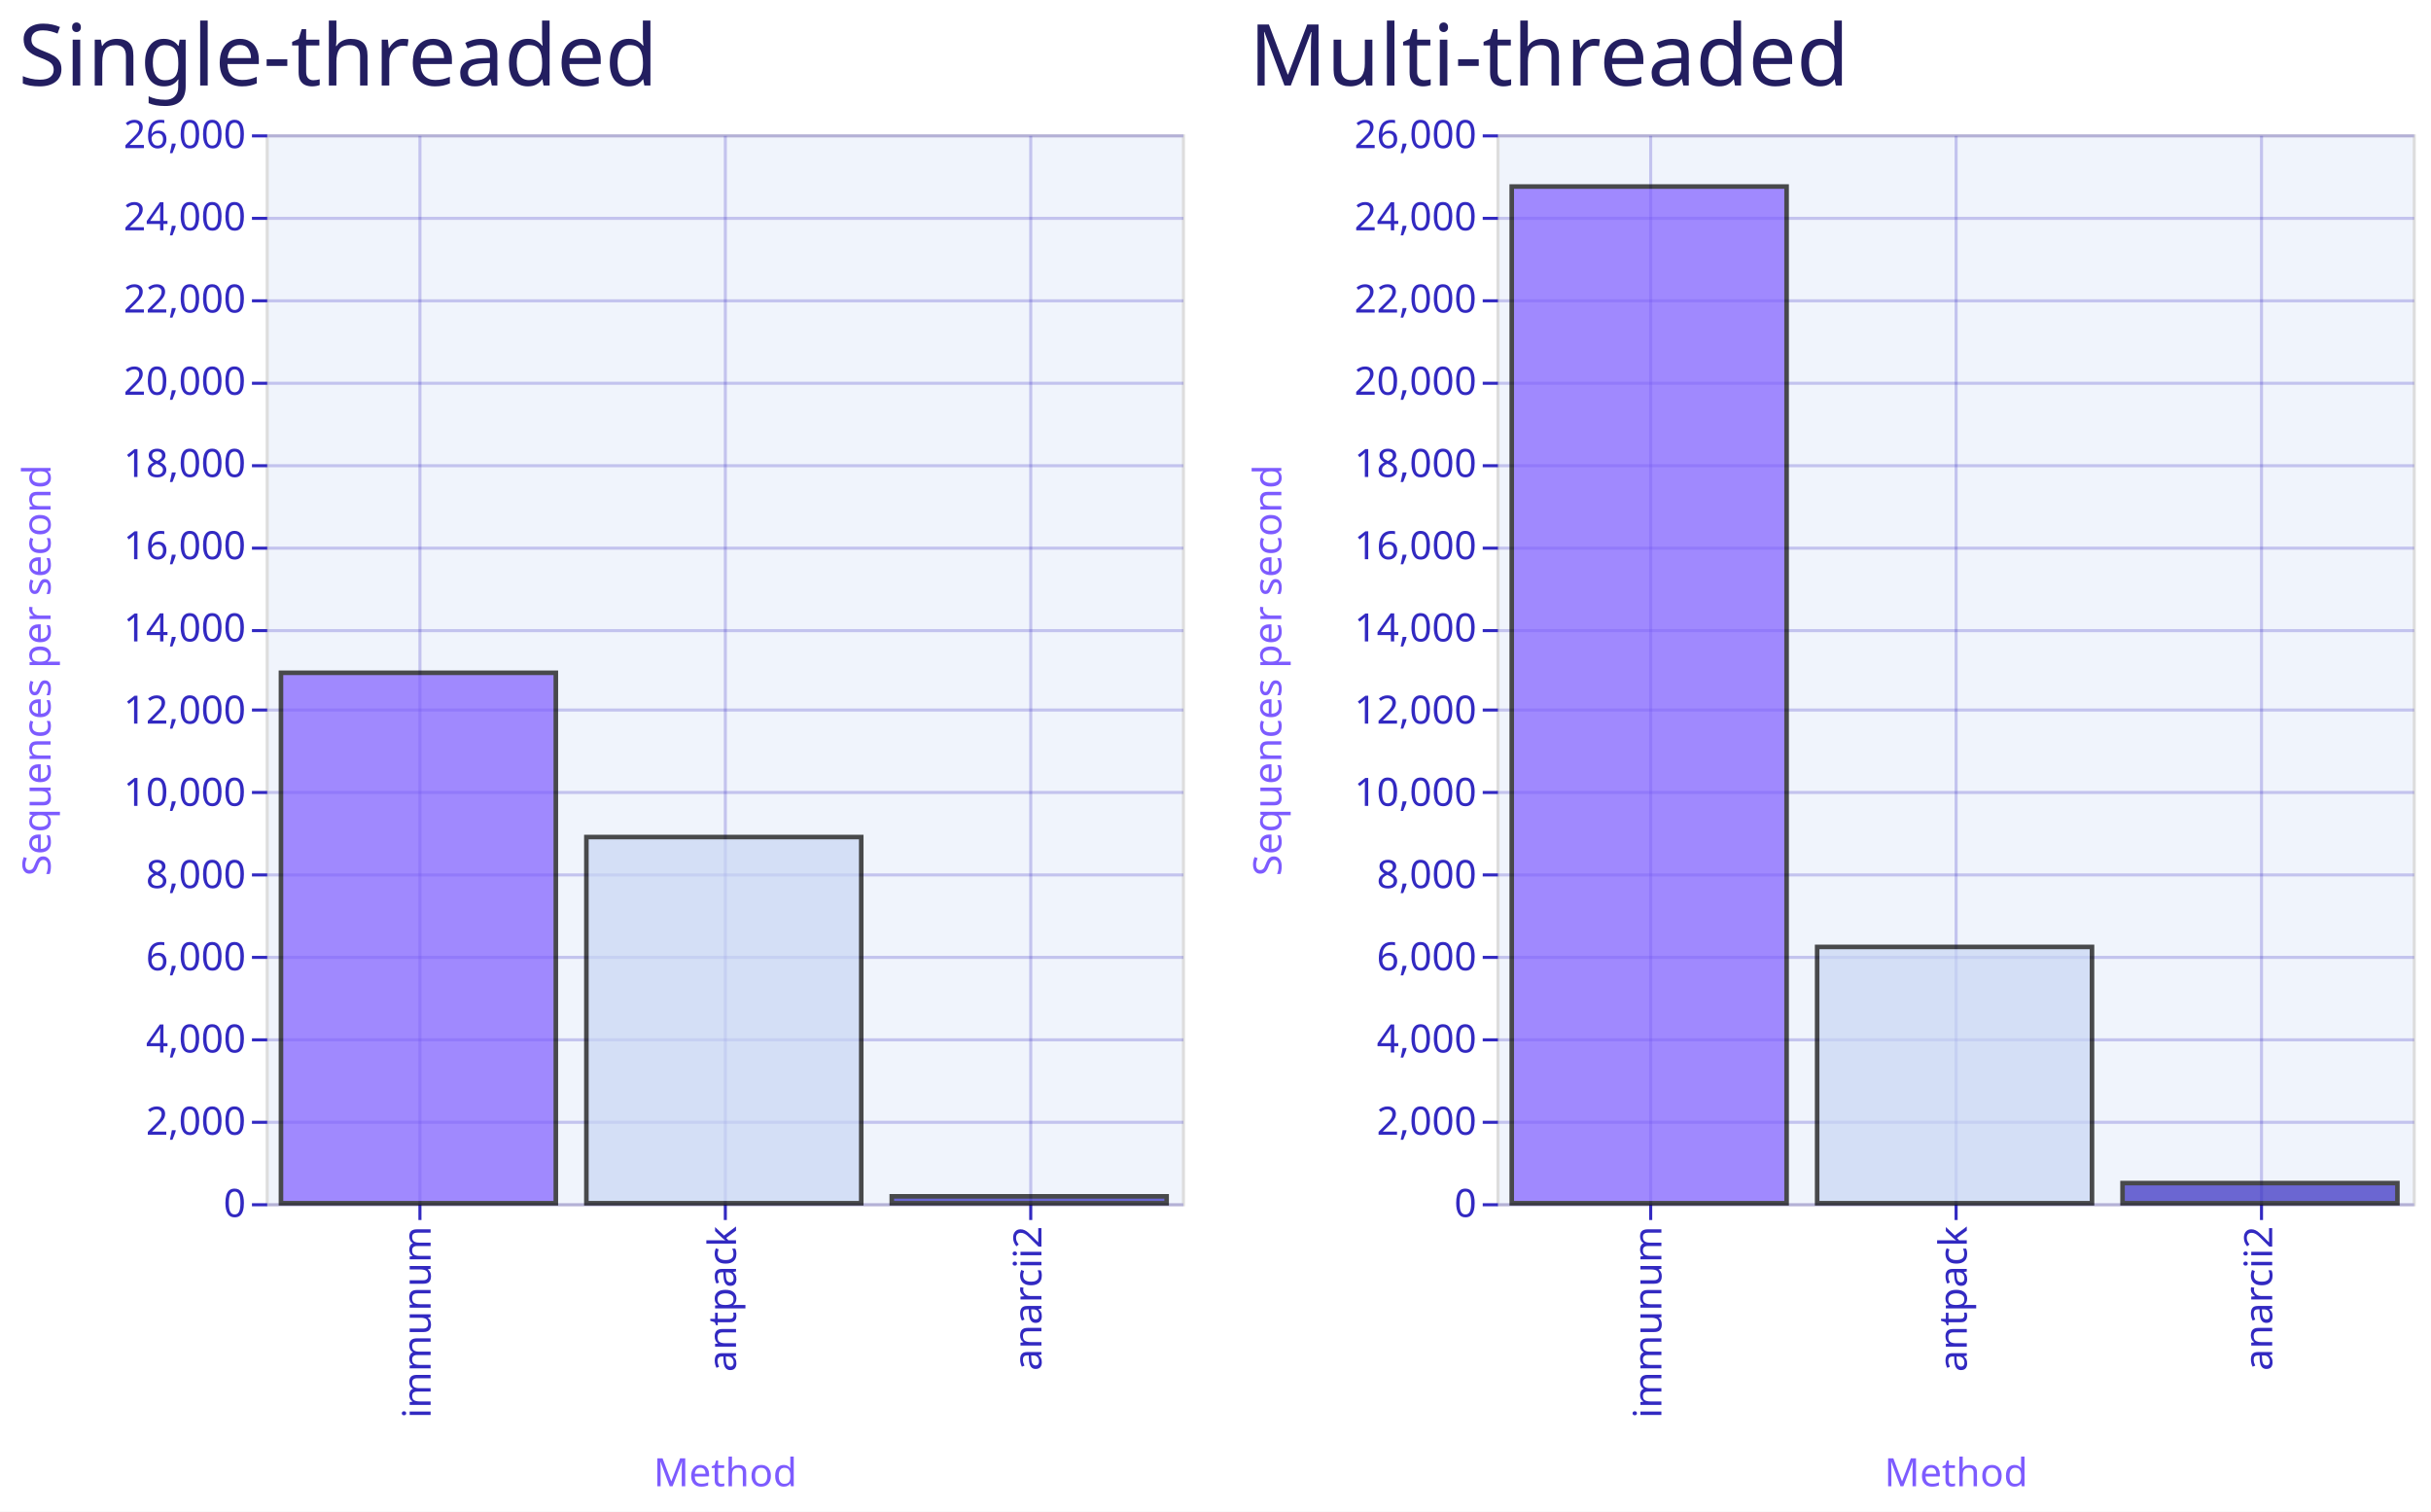
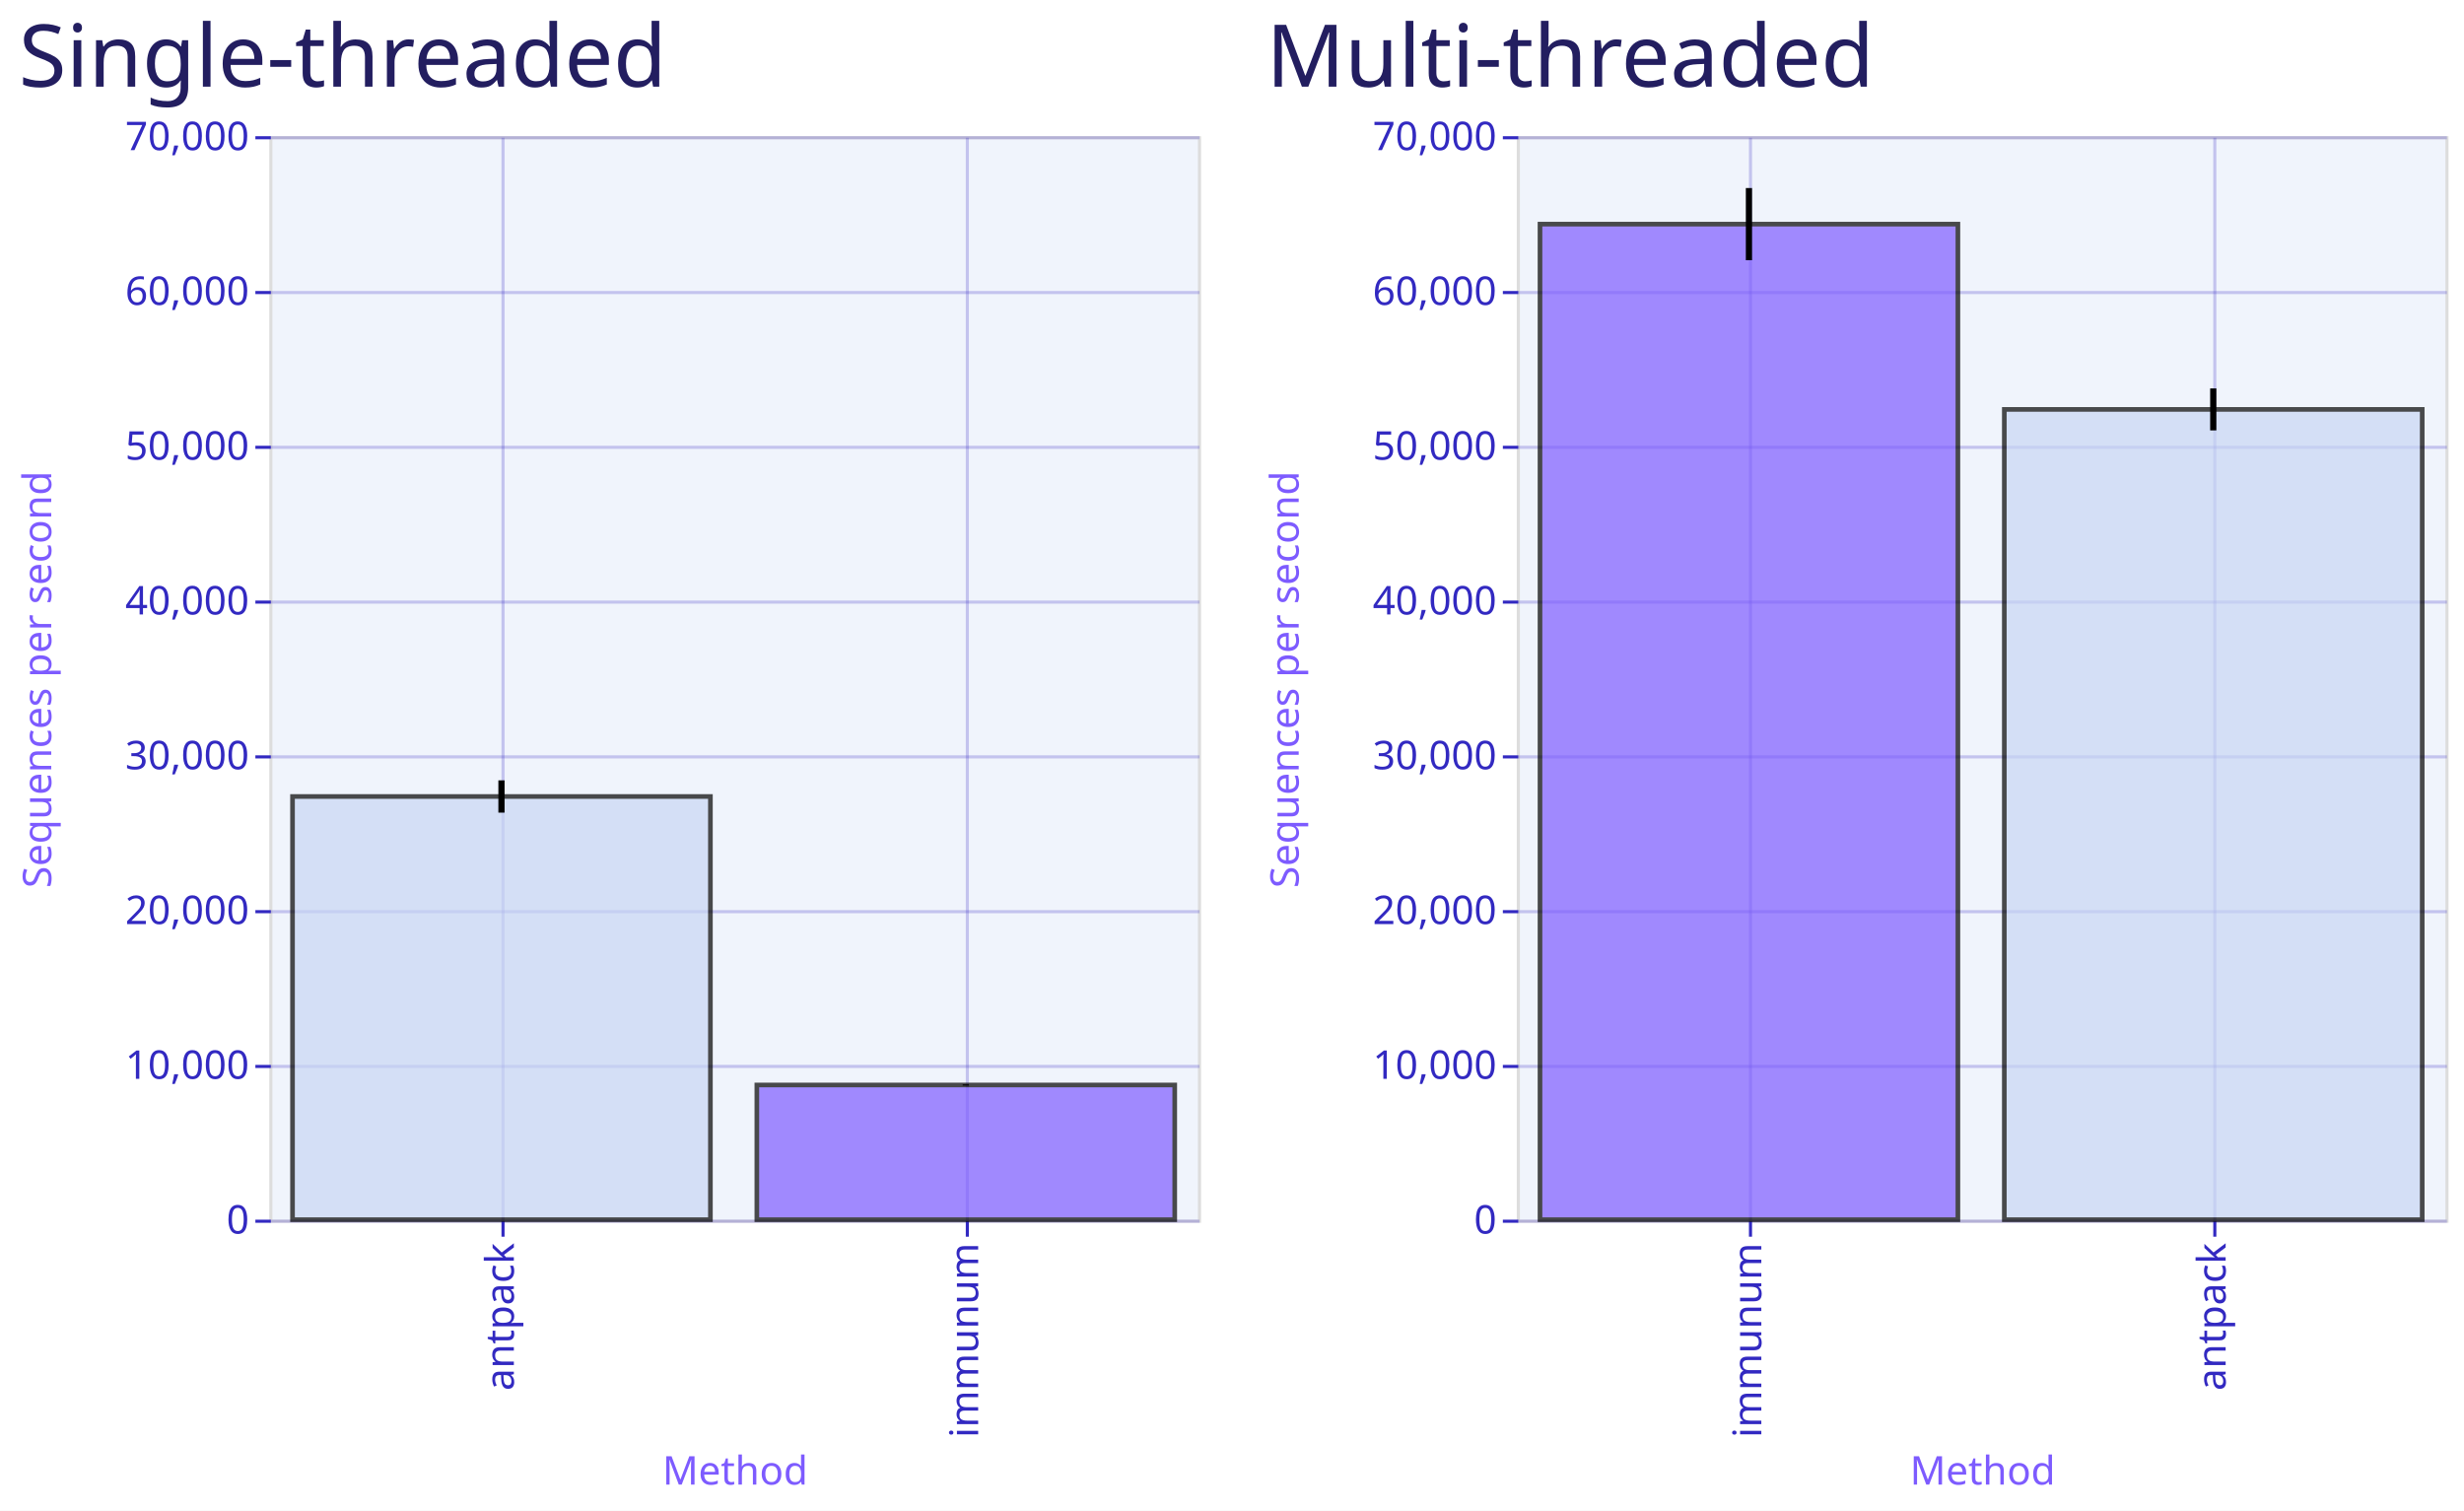
- <svg xmlns="http://www.w3.org/2000/svg" version="1.1" class="marks" width="796" height="495" viewBox="0 0 796 495">
-   <rect width="796" height="495" fill="white" />
+ <svg xmlns="http://www.w3.org/2000/svg" version="1.1" class="marks" width="796" height="488" viewBox="0 0 796 488">
+   <rect width="796" height="488" fill="white" />
  <g fill="none" stroke-miterlimit="10" transform="translate(87,44)">
    <g class="mark-group role-frame root" role="graphics-object" aria-roledescription="group mark container">
      <g transform="translate(0,0)">
        <path class="background" aria-hidden="true" d="M0,0h0v350h0Z" />
        <g>
          <g class="mark-group role-scope concat_0_group" role="graphics-object" aria-roledescription="group mark container">
            <g transform="translate(0,0)">
              <path class="background" aria-hidden="true" d="M0.5,0.5h300v350h-300Z" fill="#F0F4FC" stroke="#ddd" />
              <g>
                <g class="mark-group role-axis" aria-hidden="true">
                  <g transform="translate(0.5,350.5)">
                    <path class="background" aria-hidden="true" d="M0,0h0v0h0Z" pointer-events="none" />
                    <g>
                      <g class="mark-rule role-axis-grid" pointer-events="none">
-                         <line transform="translate(50,-350)" x2="0" y2="350" stroke="#3229C1CC" stroke-opacity="0.3" stroke-width="1" opacity="1" />
-                         <line transform="translate(150,-350)" x2="0" y2="350" stroke="#3229C1CC" stroke-opacity="0.3" stroke-width="1" opacity="1" />
-                         <line transform="translate(250,-350)" x2="0" y2="350" stroke="#3229C1CC" stroke-opacity="0.3" stroke-width="1" opacity="1" />
+                         <line transform="translate(75,-350)" x2="0" y2="350" stroke="#3229C1CC" stroke-opacity="0.3" stroke-width="1" opacity="1" />
+                         <line transform="translate(225,-350)" x2="0" y2="350" stroke="#3229C1CC" stroke-opacity="0.3" stroke-width="1" opacity="1" />
                      </g>
                    </g>
                    <path class="foreground" aria-hidden="true" d="" pointer-events="none" display="none" />
                  </g>
                </g>
                <g class="mark-group role-axis" aria-hidden="true">
                  <g transform="translate(0.5,0.5)">
                    <path class="background" aria-hidden="true" d="M0,0h0v0h0Z" pointer-events="none" />
                    <g>
                      <g class="mark-rule role-axis-grid" pointer-events="none">
                        <line transform="translate(0,350)" x2="300" y2="0" stroke="#3229C1CC" stroke-opacity="0.3" stroke-width="1" opacity="1" />
-                         <line transform="translate(0,323)" x2="300" y2="0" stroke="#3229C1CC" stroke-opacity="0.3" stroke-width="1" opacity="1" />
-                         <line transform="translate(0,296)" x2="300" y2="0" stroke="#3229C1CC" stroke-opacity="0.3" stroke-width="1" opacity="1" />
-                         <line transform="translate(0,269)" x2="300" y2="0" stroke="#3229C1CC" stroke-opacity="0.3" stroke-width="1" opacity="1" />
-                         <line transform="translate(0,242)" x2="300" y2="0" stroke="#3229C1CC" stroke-opacity="0.3" stroke-width="1" opacity="1" />
-                         <line transform="translate(0,215)" x2="300" y2="0" stroke="#3229C1CC" stroke-opacity="0.3" stroke-width="1" opacity="1" />
-                         <line transform="translate(0,188)" x2="300" y2="0" stroke="#3229C1CC" stroke-opacity="0.3" stroke-width="1" opacity="1" />
-                         <line transform="translate(0,162)" x2="300" y2="0" stroke="#3229C1CC" stroke-opacity="0.3" stroke-width="1" opacity="1" />
-                         <line transform="translate(0,135)" x2="300" y2="0" stroke="#3229C1CC" stroke-opacity="0.3" stroke-width="1" opacity="1" />
-                         <line transform="translate(0,108)" x2="300" y2="0" stroke="#3229C1CC" stroke-opacity="0.3" stroke-width="1" opacity="1" />
-                         <line transform="translate(0,81)" x2="300" y2="0" stroke="#3229C1CC" stroke-opacity="0.3" stroke-width="1" opacity="1" />
-                         <line transform="translate(0,54)" x2="300" y2="0" stroke="#3229C1CC" stroke-opacity="0.3" stroke-width="1" opacity="1" />
-                         <line transform="translate(0,27)" x2="300" y2="0" stroke="#3229C1CC" stroke-opacity="0.3" stroke-width="1" opacity="1" />
+                         <line transform="translate(0,300)" x2="300" y2="0" stroke="#3229C1CC" stroke-opacity="0.3" stroke-width="1" opacity="1" />
+                         <line transform="translate(0,250)" x2="300" y2="0" stroke="#3229C1CC" stroke-opacity="0.3" stroke-width="1" opacity="1" />
+                         <line transform="translate(0,200)" x2="300" y2="0" stroke="#3229C1CC" stroke-opacity="0.3" stroke-width="1" opacity="1" />
+                         <line transform="translate(0,150)" x2="300" y2="0" stroke="#3229C1CC" stroke-opacity="0.3" stroke-width="1" opacity="1" />
+                         <line transform="translate(0,100)" x2="300" y2="0" stroke="#3229C1CC" stroke-opacity="0.3" stroke-width="1" opacity="1" />
+                         <line transform="translate(0,50)" x2="300" y2="0" stroke="#3229C1CC" stroke-opacity="0.3" stroke-width="1" opacity="1" />
                        <line transform="translate(0,0)" x2="300" y2="0" stroke="#3229C1CC" stroke-opacity="0.3" stroke-width="1" opacity="1" />
                      </g>
                    </g>
                    <path class="foreground" aria-hidden="true" d="" pointer-events="none" display="none" />
                  </g>
                </g>
-                 <g class="mark-group role-axis" role="graphics-symbol" aria-roledescription="axis" aria-label="X-axis titled 'Method' for a discrete scale with 3 values: immunum, antpack, anarcii2">
-                   <g transform="translate(0.5,350.5)">
-                     <path class="background" aria-hidden="true" d="M0,0h0v0h0Z" pointer-events="none" />
-                     <g>
-                       <g class="mark-rule role-axis-tick" pointer-events="none">
-                         <line transform="translate(50,0)" x2="0" y2="5" stroke="#3229C1" stroke-width="1" opacity="1" />
-                         <line transform="translate(150,0)" x2="0" y2="5" stroke="#3229C1" stroke-width="1" opacity="1" />
-                         <line transform="translate(250,0)" x2="0" y2="5" stroke="#3229C1" stroke-width="1" opacity="1" />
-                       </g>
-                       <g class="mark-text role-axis-label" pointer-events="none">
-                         <text text-anchor="end" transform="translate(49.5,7) rotate(270) translate(0,4)" font-family="Albert Sans" font-size="12.8px" font-weight="Light" fill="#3229C1" opacity="1">immunum</text>
-                         <text text-anchor="end" transform="translate(149.5,7) rotate(270) translate(0,4)" font-family="Albert Sans" font-size="12.8px" font-weight="Light" fill="#3229C1" opacity="1">antpack</text>
-                         <text text-anchor="end" transform="translate(249.5,7) rotate(270) translate(0,4)" font-family="Albert Sans" font-size="12.8px" font-weight="Light" fill="#3229C1" opacity="1">anarcii2</text>
-                       </g>
-                       <g class="mark-text role-axis-title" pointer-events="none">
-                         <text text-anchor="middle" transform="translate(150,92.18751)" font-family="Albert Sans" font-size="12.8px" font-weight="SemiBold" fill="#7D5BFF" opacity="1">Method</text>
-                       </g>
-                     </g>
-                     <path class="foreground" aria-hidden="true" d="" pointer-events="none" display="none" />
-                   </g>
-                 </g>
-                 <g class="mark-group role-axis" role="graphics-symbol" aria-roledescription="axis" aria-label="Y-axis titled 'Sequences per second' for a linear scale with values from 0 to 26,000">
+                 <g class="mark-group role-axis" role="graphics-symbol" aria-roledescription="axis" aria-label="X-axis titled 'Method' for a discrete scale with 2 values: antpack, immunum">
+                   <g transform="translate(0.5,350.5)">
+                     <path class="background" aria-hidden="true" d="M0,0h0v0h0Z" pointer-events="none" />
+                     <g>
+                       <g class="mark-rule role-axis-tick" pointer-events="none">
+                         <line transform="translate(75,0)" x2="0" y2="5" stroke="#3229C1" stroke-width="1" opacity="1" />
+                         <line transform="translate(225,0)" x2="0" y2="5" stroke="#3229C1" stroke-width="1" opacity="1" />
+                       </g>
+                       <g class="mark-text role-axis-label" pointer-events="none">
+                         <text text-anchor="end" transform="translate(74.5,7) rotate(270) translate(0,4)" font-family="Albert Sans" font-size="12.8px" font-weight="Light" fill="#3229C1" opacity="1">antpack</text>
+                         <text text-anchor="end" transform="translate(224.5,7) rotate(270) translate(0,4)" font-family="Albert Sans" font-size="12.8px" font-weight="Light" fill="#3229C1" opacity="1">immunum</text>
+                       </g>
+                       <g class="mark-text role-axis-title" pointer-events="none">
+                         <text text-anchor="middle" transform="translate(150,85.06876)" font-family="Albert Sans" font-size="12.8px" font-weight="SemiBold" fill="#7D5BFF" opacity="1">Method</text>
+                       </g>
+                     </g>
+                     <path class="foreground" aria-hidden="true" d="" pointer-events="none" display="none" />
+                   </g>
+                 </g>
+                 <g class="mark-group role-axis" role="graphics-symbol" aria-roledescription="axis" aria-label="Y-axis titled 'Sequences per second' for a linear scale with values from 0 to 70,000">
                  <g transform="translate(0.5,0.5)">
                    <path class="background" aria-hidden="true" d="M0,0h0v0h0Z" pointer-events="none" />
                    <g>
                      <g class="mark-rule role-axis-tick" pointer-events="none">
                        <line transform="translate(0,350)" x2="-5" y2="0" stroke="#3229C1" stroke-width="1" opacity="1" />
-                         <line transform="translate(0,323)" x2="-5" y2="0" stroke="#3229C1" stroke-width="1" opacity="1" />
-                         <line transform="translate(0,296)" x2="-5" y2="0" stroke="#3229C1" stroke-width="1" opacity="1" />
-                         <line transform="translate(0,269)" x2="-5" y2="0" stroke="#3229C1" stroke-width="1" opacity="1" />
-                         <line transform="translate(0,242)" x2="-5" y2="0" stroke="#3229C1" stroke-width="1" opacity="1" />
-                         <line transform="translate(0,215)" x2="-5" y2="0" stroke="#3229C1" stroke-width="1" opacity="1" />
-                         <line transform="translate(0,188)" x2="-5" y2="0" stroke="#3229C1" stroke-width="1" opacity="1" />
-                         <line transform="translate(0,162)" x2="-5" y2="0" stroke="#3229C1" stroke-width="1" opacity="1" />
-                         <line transform="translate(0,135)" x2="-5" y2="0" stroke="#3229C1" stroke-width="1" opacity="1" />
-                         <line transform="translate(0,108)" x2="-5" y2="0" stroke="#3229C1" stroke-width="1" opacity="1" />
-                         <line transform="translate(0,81)" x2="-5" y2="0" stroke="#3229C1" stroke-width="1" opacity="1" />
-                         <line transform="translate(0,54)" x2="-5" y2="0" stroke="#3229C1" stroke-width="1" opacity="1" />
-                         <line transform="translate(0,27)" x2="-5" y2="0" stroke="#3229C1" stroke-width="1" opacity="1" />
+                         <line transform="translate(0,300)" x2="-5" y2="0" stroke="#3229C1" stroke-width="1" opacity="1" />
+                         <line transform="translate(0,250)" x2="-5" y2="0" stroke="#3229C1" stroke-width="1" opacity="1" />
+                         <line transform="translate(0,200)" x2="-5" y2="0" stroke="#3229C1" stroke-width="1" opacity="1" />
+                         <line transform="translate(0,150)" x2="-5" y2="0" stroke="#3229C1" stroke-width="1" opacity="1" />
+                         <line transform="translate(0,100)" x2="-5" y2="0" stroke="#3229C1" stroke-width="1" opacity="1" />
+                         <line transform="translate(0,50)" x2="-5" y2="0" stroke="#3229C1" stroke-width="1" opacity="1" />
                        <line transform="translate(0,0)" x2="-5" y2="0" stroke="#3229C1" stroke-width="1" opacity="1" />
                      </g>
                      <g class="mark-text role-axis-label" pointer-events="none">
                        <text text-anchor="end" transform="translate(-7,354)" font-family="Albert Sans" font-size="12.8px" font-weight="Light" fill="#3229C1" opacity="1">0</text>
-                         <text text-anchor="end" transform="translate(-7,327.0769)" font-family="Albert Sans" font-size="12.8px" font-weight="Light" fill="#3229C1" opacity="1">2,000</text>
-                         <text text-anchor="end" transform="translate(-7,300.1538)" font-family="Albert Sans" font-size="12.8px" font-weight="Light" fill="#3229C1" opacity="1">4,000</text>
-                         <text text-anchor="end" transform="translate(-7,273.2308)" font-family="Albert Sans" font-size="12.8px" font-weight="Light" fill="#3229C1" opacity="1">6,000</text>
-                         <text text-anchor="end" transform="translate(-7,246.3077)" font-family="Albert Sans" font-size="12.8px" font-weight="Light" fill="#3229C1" opacity="1">8,000</text>
-                         <text text-anchor="end" transform="translate(-7,219.3846)" font-family="Albert Sans" font-size="12.8px" font-weight="Light" fill="#3229C1" opacity="1">10,000</text>
-                         <text text-anchor="end" transform="translate(-7,192.4615)" font-family="Albert Sans" font-size="12.8px" font-weight="Light" fill="#3229C1" opacity="1">12,000</text>
-                         <text text-anchor="end" transform="translate(-7,165.5385)" font-family="Albert Sans" font-size="12.8px" font-weight="Light" fill="#3229C1" opacity="1">14,000</text>
-                         <text text-anchor="end" transform="translate(-7,138.6154)" font-family="Albert Sans" font-size="12.8px" font-weight="Light" fill="#3229C1" opacity="1">16,000</text>
-                         <text text-anchor="end" transform="translate(-7,111.6923)" font-family="Albert Sans" font-size="12.8px" font-weight="Light" fill="#3229C1" opacity="1">18,000</text>
-                         <text text-anchor="end" transform="translate(-7,84.76923)" font-family="Albert Sans" font-size="12.8px" font-weight="Light" fill="#3229C1" opacity="1">20,000</text>
-                         <text text-anchor="end" transform="translate(-7,57.84615)" font-family="Albert Sans" font-size="12.8px" font-weight="Light" fill="#3229C1" opacity="1">22,000</text>
-                         <text text-anchor="end" transform="translate(-7,30.92308)" font-family="Albert Sans" font-size="12.8px" font-weight="Light" fill="#3229C1" opacity="1">24,000</text>
-                         <text text-anchor="end" transform="translate(-7,4)" font-family="Albert Sans" font-size="12.8px" font-weight="Light" fill="#3229C1" opacity="1">26,000</text>
+                         <text text-anchor="end" transform="translate(-7,304)" font-family="Albert Sans" font-size="12.8px" font-weight="Light" fill="#3229C1" opacity="1">10,000</text>
+                         <text text-anchor="end" transform="translate(-7,254)" font-family="Albert Sans" font-size="12.8px" font-weight="Light" fill="#3229C1" opacity="1">20,000</text>
+                         <text text-anchor="end" transform="translate(-7,204)" font-family="Albert Sans" font-size="12.8px" font-weight="Light" fill="#3229C1" opacity="1">30,000</text>
+                         <text text-anchor="end" transform="translate(-7,154)" font-family="Albert Sans" font-size="12.8px" font-weight="Light" fill="#3229C1" opacity="1">40,000</text>
+                         <text text-anchor="end" transform="translate(-7,104)" font-family="Albert Sans" font-size="12.8px" font-weight="Light" fill="#3229C1" opacity="1">50,000</text>
+                         <text text-anchor="end" transform="translate(-7,54)" font-family="Albert Sans" font-size="12.8px" font-weight="Light" fill="#3229C1" opacity="1">60,000</text>
+                         <text text-anchor="end" transform="translate(-7,4)" font-family="Albert Sans" font-size="12.8px" font-weight="Light" fill="#3229C1" opacity="1">70,000</text>
                      </g>
                      <g class="mark-text role-axis-title" pointer-events="none">
                        <text text-anchor="middle" transform="translate(-67.95,175) rotate(-90) translate(0,-3)" font-family="Albert Sans" font-size="12.8px" font-weight="SemiBold" fill="#7D5BFF" opacity="1">Sequences per second</text>
                      </g>
                    </g>
                    <path class="foreground" aria-hidden="true" d="" pointer-events="none" display="none" />
                  </g>
                </g>
-                 <g class="mark-rect role-mark concat_0_marks" role="graphics-object" aria-roledescription="rect mark container">
-                   <path aria-label="Method: immunum; Sequences per second: 12902.6460105; method: immunum; throughput: 12,903" role="graphics-symbol" aria-roledescription="bar" d="M5,176.311h90v173.689h-90Z" fill="#7D5BFF" stroke="black" stroke-width="1.5" opacity="0.7" />
-                   <path aria-label="Method: antpack; Sequences per second: 8907.22762019; method: antpack; throughput: 8,907" role="graphics-symbol" aria-roledescription="bar" d="M105,230.095h90v119.905h-90Z" fill="#C7D6F4" stroke="black" stroke-width="1.5" opacity="0.7" />
-                   <path aria-label="Method: anarcii2; Sequences per second: 167.516235032; method: anarcii2; throughput: 168" role="graphics-symbol" aria-roledescription="bar" d="M205,347.745h90v2.255h-90Z" fill="#3229C1" stroke="black" stroke-width="1.5" opacity="0.7" />
+                 <g class="mark-rect role-mark concat_0_layer_0_marks" role="graphics-object" aria-roledescription="rect mark container">
+                   <path aria-label="Method: antpack; Sequences per second: 27340.9164927; method: antpack; Mean seq/s: 27,341; Std seq/s: 2,085" role="graphics-symbol" aria-roledescription="bar" d="M7.5,213.295h135v136.705h-135Z" fill="#C7D6F4" stroke="black" stroke-width="1.5" opacity="0.7" />
+                   <path aria-label="Method: immunum; Sequences per second: 8701.99990136; method: immunum; Mean seq/s: 8,702; Std seq/s: 73" role="graphics-symbol" aria-roledescription="bar" d="M157.5,306.49h135v43.51h-135Z" fill="#7D5BFF" stroke="black" stroke-width="1.5" opacity="0.7" />
+                 </g>
+                 <g class="mark-rule role-mark concat_0_layer_1_marks" role="graphics-object" aria-roledescription="rule mark container">
+                   <line aria-label="method: antpack; errbar_min: 26298.3904576; errbar_max: 28383.4425278" role="graphics-symbol" aria-roledescription="rule mark" transform="translate(75,218.508)" x2="0" y2="-10.425" stroke="black" stroke-width="2" />
+                   <line aria-label="method: immunum; errbar_min: 8665.59397126; errbar_max: 8738.40583145" role="graphics-symbol" aria-roledescription="rule mark" transform="translate(225,306.672)" x2="0" y2="-0.364" stroke="black" stroke-width="2" />
                </g>
                <g class="mark-group role-title">
                  <g transform="translate(-80.95,-38)">
                    <path class="background" aria-hidden="true" d="M0,0h0v0h0Z" pointer-events="none" />
                    <g>
                      <g class="mark-text role-title-text" role="graphics-symbol" aria-roledescription="title" aria-label="Title text 'Single-threaded'" pointer-events="none">
                        <text text-anchor="start" transform="translate(0,22)" font-family="Albert Sans" font-size="28px" font-weight="SemiBold" fill="#231E60" opacity="1">Single-threaded</text>
                      </g>
                    </g>
                    <path class="foreground" aria-hidden="true" d="" pointer-events="none" display="none" />
                  </g>
                </g>
              </g>
              <path class="foreground" aria-hidden="true" d="" display="none" />
            </g>
          </g>
          <g class="mark-group role-scope concat_1_group" role="graphics-object" aria-roledescription="group mark container">
            <g transform="translate(403,0)">
              <path class="background" aria-hidden="true" d="M0.5,0.5h300v350h-300Z" fill="#F0F4FC" stroke="#ddd" />
              <g>
                <g class="mark-group role-axis" aria-hidden="true">
                  <g transform="translate(0.5,350.5)">
                    <path class="background" aria-hidden="true" d="M0,0h0v0h0Z" pointer-events="none" />
                    <g>
                      <g class="mark-rule role-axis-grid" pointer-events="none">
-                         <line transform="translate(50,-350)" x2="0" y2="350" stroke="#3229C1CC" stroke-opacity="0.3" stroke-width="1" opacity="1" />
-                         <line transform="translate(150,-350)" x2="0" y2="350" stroke="#3229C1CC" stroke-opacity="0.3" stroke-width="1" opacity="1" />
-                         <line transform="translate(250,-350)" x2="0" y2="350" stroke="#3229C1CC" stroke-opacity="0.3" stroke-width="1" opacity="1" />
+                         <line transform="translate(75,-350)" x2="0" y2="350" stroke="#3229C1CC" stroke-opacity="0.3" stroke-width="1" opacity="1" />
+                         <line transform="translate(225,-350)" x2="0" y2="350" stroke="#3229C1CC" stroke-opacity="0.3" stroke-width="1" opacity="1" />
                      </g>
                    </g>
                    <path class="foreground" aria-hidden="true" d="" pointer-events="none" display="none" />
                  </g>
                </g>
                <g class="mark-group role-axis" aria-hidden="true">
                  <g transform="translate(0.5,0.5)">
                    <path class="background" aria-hidden="true" d="M0,0h0v0h0Z" pointer-events="none" />
                    <g>
                      <g class="mark-rule role-axis-grid" pointer-events="none">
                        <line transform="translate(0,350)" x2="300" y2="0" stroke="#3229C1CC" stroke-opacity="0.3" stroke-width="1" opacity="1" />
-                         <line transform="translate(0,323)" x2="300" y2="0" stroke="#3229C1CC" stroke-opacity="0.3" stroke-width="1" opacity="1" />
-                         <line transform="translate(0,296)" x2="300" y2="0" stroke="#3229C1CC" stroke-opacity="0.3" stroke-width="1" opacity="1" />
-                         <line transform="translate(0,269)" x2="300" y2="0" stroke="#3229C1CC" stroke-opacity="0.3" stroke-width="1" opacity="1" />
-                         <line transform="translate(0,242)" x2="300" y2="0" stroke="#3229C1CC" stroke-opacity="0.3" stroke-width="1" opacity="1" />
-                         <line transform="translate(0,215)" x2="300" y2="0" stroke="#3229C1CC" stroke-opacity="0.3" stroke-width="1" opacity="1" />
-                         <line transform="translate(0,188)" x2="300" y2="0" stroke="#3229C1CC" stroke-opacity="0.3" stroke-width="1" opacity="1" />
-                         <line transform="translate(0,162)" x2="300" y2="0" stroke="#3229C1CC" stroke-opacity="0.3" stroke-width="1" opacity="1" />
-                         <line transform="translate(0,135)" x2="300" y2="0" stroke="#3229C1CC" stroke-opacity="0.3" stroke-width="1" opacity="1" />
-                         <line transform="translate(0,108)" x2="300" y2="0" stroke="#3229C1CC" stroke-opacity="0.3" stroke-width="1" opacity="1" />
-                         <line transform="translate(0,81)" x2="300" y2="0" stroke="#3229C1CC" stroke-opacity="0.3" stroke-width="1" opacity="1" />
-                         <line transform="translate(0,54)" x2="300" y2="0" stroke="#3229C1CC" stroke-opacity="0.3" stroke-width="1" opacity="1" />
-                         <line transform="translate(0,27)" x2="300" y2="0" stroke="#3229C1CC" stroke-opacity="0.3" stroke-width="1" opacity="1" />
+                         <line transform="translate(0,300)" x2="300" y2="0" stroke="#3229C1CC" stroke-opacity="0.3" stroke-width="1" opacity="1" />
+                         <line transform="translate(0,250)" x2="300" y2="0" stroke="#3229C1CC" stroke-opacity="0.3" stroke-width="1" opacity="1" />
+                         <line transform="translate(0,200)" x2="300" y2="0" stroke="#3229C1CC" stroke-opacity="0.3" stroke-width="1" opacity="1" />
+                         <line transform="translate(0,150)" x2="300" y2="0" stroke="#3229C1CC" stroke-opacity="0.3" stroke-width="1" opacity="1" />
+                         <line transform="translate(0,100)" x2="300" y2="0" stroke="#3229C1CC" stroke-opacity="0.3" stroke-width="1" opacity="1" />
+                         <line transform="translate(0,50)" x2="300" y2="0" stroke="#3229C1CC" stroke-opacity="0.3" stroke-width="1" opacity="1" />
                        <line transform="translate(0,0)" x2="300" y2="0" stroke="#3229C1CC" stroke-opacity="0.3" stroke-width="1" opacity="1" />
                      </g>
                    </g>
                    <path class="foreground" aria-hidden="true" d="" pointer-events="none" display="none" />
                  </g>
                </g>
-                 <g class="mark-group role-axis" role="graphics-symbol" aria-roledescription="axis" aria-label="X-axis titled 'Method' for a discrete scale with 3 values: immunum, antpack, anarcii2">
-                   <g transform="translate(0.5,350.5)">
-                     <path class="background" aria-hidden="true" d="M0,0h0v0h0Z" pointer-events="none" />
-                     <g>
-                       <g class="mark-rule role-axis-tick" pointer-events="none">
-                         <line transform="translate(50,0)" x2="0" y2="5" stroke="#3229C1" stroke-width="1" opacity="1" />
-                         <line transform="translate(150,0)" x2="0" y2="5" stroke="#3229C1" stroke-width="1" opacity="1" />
-                         <line transform="translate(250,0)" x2="0" y2="5" stroke="#3229C1" stroke-width="1" opacity="1" />
-                       </g>
-                       <g class="mark-text role-axis-label" pointer-events="none">
-                         <text text-anchor="end" transform="translate(49.5,7) rotate(270) translate(0,4)" font-family="Albert Sans" font-size="12.8px" font-weight="Light" fill="#3229C1" opacity="1">immunum</text>
-                         <text text-anchor="end" transform="translate(149.5,7) rotate(270) translate(0,4)" font-family="Albert Sans" font-size="12.8px" font-weight="Light" fill="#3229C1" opacity="1">antpack</text>
-                         <text text-anchor="end" transform="translate(249.5,7) rotate(270) translate(0,4)" font-family="Albert Sans" font-size="12.8px" font-weight="Light" fill="#3229C1" opacity="1">anarcii2</text>
-                       </g>
-                       <g class="mark-text role-axis-title" pointer-events="none">
-                         <text text-anchor="middle" transform="translate(150,92.18751)" font-family="Albert Sans" font-size="12.8px" font-weight="SemiBold" fill="#7D5BFF" opacity="1">Method</text>
-                       </g>
-                     </g>
-                     <path class="foreground" aria-hidden="true" d="" pointer-events="none" display="none" />
-                   </g>
-                 </g>
-                 <g class="mark-group role-axis" role="graphics-symbol" aria-roledescription="axis" aria-label="Y-axis titled 'Sequences per second' for a linear scale with values from 0 to 26,000">
+                 <g class="mark-group role-axis" role="graphics-symbol" aria-roledescription="axis" aria-label="X-axis titled 'Method' for a discrete scale with 2 values: immunum, antpack">
+                   <g transform="translate(0.5,350.5)">
+                     <path class="background" aria-hidden="true" d="M0,0h0v0h0Z" pointer-events="none" />
+                     <g>
+                       <g class="mark-rule role-axis-tick" pointer-events="none">
+                         <line transform="translate(75,0)" x2="0" y2="5" stroke="#3229C1" stroke-width="1" opacity="1" />
+                         <line transform="translate(225,0)" x2="0" y2="5" stroke="#3229C1" stroke-width="1" opacity="1" />
+                       </g>
+                       <g class="mark-text role-axis-label" pointer-events="none">
+                         <text text-anchor="end" transform="translate(74.5,7) rotate(270) translate(0,4)" font-family="Albert Sans" font-size="12.8px" font-weight="Light" fill="#3229C1" opacity="1">immunum</text>
+                         <text text-anchor="end" transform="translate(224.5,7) rotate(270) translate(0,4)" font-family="Albert Sans" font-size="12.8px" font-weight="Light" fill="#3229C1" opacity="1">antpack</text>
+                       </g>
+                       <g class="mark-text role-axis-title" pointer-events="none">
+                         <text text-anchor="middle" transform="translate(150,85.06876)" font-family="Albert Sans" font-size="12.8px" font-weight="SemiBold" fill="#7D5BFF" opacity="1">Method</text>
+                       </g>
+                     </g>
+                     <path class="foreground" aria-hidden="true" d="" pointer-events="none" display="none" />
+                   </g>
+                 </g>
+                 <g class="mark-group role-axis" role="graphics-symbol" aria-roledescription="axis" aria-label="Y-axis titled 'Sequences per second' for a linear scale with values from 0 to 70,000">
                  <g transform="translate(0.5,0.5)">
                    <path class="background" aria-hidden="true" d="M0,0h0v0h0Z" pointer-events="none" />
                    <g>
                      <g class="mark-rule role-axis-tick" pointer-events="none">
                        <line transform="translate(0,350)" x2="-5" y2="0" stroke="#3229C1" stroke-width="1" opacity="1" />
-                         <line transform="translate(0,323)" x2="-5" y2="0" stroke="#3229C1" stroke-width="1" opacity="1" />
-                         <line transform="translate(0,296)" x2="-5" y2="0" stroke="#3229C1" stroke-width="1" opacity="1" />
-                         <line transform="translate(0,269)" x2="-5" y2="0" stroke="#3229C1" stroke-width="1" opacity="1" />
-                         <line transform="translate(0,242)" x2="-5" y2="0" stroke="#3229C1" stroke-width="1" opacity="1" />
-                         <line transform="translate(0,215)" x2="-5" y2="0" stroke="#3229C1" stroke-width="1" opacity="1" />
-                         <line transform="translate(0,188)" x2="-5" y2="0" stroke="#3229C1" stroke-width="1" opacity="1" />
-                         <line transform="translate(0,162)" x2="-5" y2="0" stroke="#3229C1" stroke-width="1" opacity="1" />
-                         <line transform="translate(0,135)" x2="-5" y2="0" stroke="#3229C1" stroke-width="1" opacity="1" />
-                         <line transform="translate(0,108)" x2="-5" y2="0" stroke="#3229C1" stroke-width="1" opacity="1" />
-                         <line transform="translate(0,81)" x2="-5" y2="0" stroke="#3229C1" stroke-width="1" opacity="1" />
-                         <line transform="translate(0,54)" x2="-5" y2="0" stroke="#3229C1" stroke-width="1" opacity="1" />
-                         <line transform="translate(0,27)" x2="-5" y2="0" stroke="#3229C1" stroke-width="1" opacity="1" />
+                         <line transform="translate(0,300)" x2="-5" y2="0" stroke="#3229C1" stroke-width="1" opacity="1" />
+                         <line transform="translate(0,250)" x2="-5" y2="0" stroke="#3229C1" stroke-width="1" opacity="1" />
+                         <line transform="translate(0,200)" x2="-5" y2="0" stroke="#3229C1" stroke-width="1" opacity="1" />
+                         <line transform="translate(0,150)" x2="-5" y2="0" stroke="#3229C1" stroke-width="1" opacity="1" />
+                         <line transform="translate(0,100)" x2="-5" y2="0" stroke="#3229C1" stroke-width="1" opacity="1" />
+                         <line transform="translate(0,50)" x2="-5" y2="0" stroke="#3229C1" stroke-width="1" opacity="1" />
                        <line transform="translate(0,0)" x2="-5" y2="0" stroke="#3229C1" stroke-width="1" opacity="1" />
                      </g>
                      <g class="mark-text role-axis-label" pointer-events="none">
                        <text text-anchor="end" transform="translate(-7,354)" font-family="Albert Sans" font-size="12.8px" font-weight="Light" fill="#3229C1" opacity="1">0</text>
-                         <text text-anchor="end" transform="translate(-7,327.0769)" font-family="Albert Sans" font-size="12.8px" font-weight="Light" fill="#3229C1" opacity="1">2,000</text>
-                         <text text-anchor="end" transform="translate(-7,300.1538)" font-family="Albert Sans" font-size="12.8px" font-weight="Light" fill="#3229C1" opacity="1">4,000</text>
-                         <text text-anchor="end" transform="translate(-7,273.2308)" font-family="Albert Sans" font-size="12.8px" font-weight="Light" fill="#3229C1" opacity="1">6,000</text>
-                         <text text-anchor="end" transform="translate(-7,246.3077)" font-family="Albert Sans" font-size="12.8px" font-weight="Light" fill="#3229C1" opacity="1">8,000</text>
-                         <text text-anchor="end" transform="translate(-7,219.3846)" font-family="Albert Sans" font-size="12.8px" font-weight="Light" fill="#3229C1" opacity="1">10,000</text>
-                         <text text-anchor="end" transform="translate(-7,192.4615)" font-family="Albert Sans" font-size="12.8px" font-weight="Light" fill="#3229C1" opacity="1">12,000</text>
-                         <text text-anchor="end" transform="translate(-7,165.5385)" font-family="Albert Sans" font-size="12.8px" font-weight="Light" fill="#3229C1" opacity="1">14,000</text>
-                         <text text-anchor="end" transform="translate(-7,138.6154)" font-family="Albert Sans" font-size="12.8px" font-weight="Light" fill="#3229C1" opacity="1">16,000</text>
-                         <text text-anchor="end" transform="translate(-7,111.6923)" font-family="Albert Sans" font-size="12.8px" font-weight="Light" fill="#3229C1" opacity="1">18,000</text>
-                         <text text-anchor="end" transform="translate(-7,84.76923)" font-family="Albert Sans" font-size="12.8px" font-weight="Light" fill="#3229C1" opacity="1">20,000</text>
-                         <text text-anchor="end" transform="translate(-7,57.84615)" font-family="Albert Sans" font-size="12.8px" font-weight="Light" fill="#3229C1" opacity="1">22,000</text>
-                         <text text-anchor="end" transform="translate(-7,30.92308)" font-family="Albert Sans" font-size="12.8px" font-weight="Light" fill="#3229C1" opacity="1">24,000</text>
-                         <text text-anchor="end" transform="translate(-7,4)" font-family="Albert Sans" font-size="12.8px" font-weight="Light" fill="#3229C1" opacity="1">26,000</text>
+                         <text text-anchor="end" transform="translate(-7,304)" font-family="Albert Sans" font-size="12.8px" font-weight="Light" fill="#3229C1" opacity="1">10,000</text>
+                         <text text-anchor="end" transform="translate(-7,254)" font-family="Albert Sans" font-size="12.8px" font-weight="Light" fill="#3229C1" opacity="1">20,000</text>
+                         <text text-anchor="end" transform="translate(-7,204)" font-family="Albert Sans" font-size="12.8px" font-weight="Light" fill="#3229C1" opacity="1">30,000</text>
+                         <text text-anchor="end" transform="translate(-7,154)" font-family="Albert Sans" font-size="12.8px" font-weight="Light" fill="#3229C1" opacity="1">40,000</text>
+                         <text text-anchor="end" transform="translate(-7,104)" font-family="Albert Sans" font-size="12.8px" font-weight="Light" fill="#3229C1" opacity="1">50,000</text>
+                         <text text-anchor="end" transform="translate(-7,54)" font-family="Albert Sans" font-size="12.8px" font-weight="Light" fill="#3229C1" opacity="1">60,000</text>
+                         <text text-anchor="end" transform="translate(-7,4)" font-family="Albert Sans" font-size="12.8px" font-weight="Light" fill="#3229C1" opacity="1">70,000</text>
                      </g>
                      <g class="mark-text role-axis-title" pointer-events="none">
                        <text text-anchor="middle" transform="translate(-67.95,175) rotate(-90) translate(0,-3)" font-family="Albert Sans" font-size="12.8px" font-weight="SemiBold" fill="#7D5BFF" opacity="1">Sequences per second</text>
                      </g>
                    </g>
                    <path class="foreground" aria-hidden="true" d="" pointer-events="none" display="none" />
                  </g>
                </g>
-                 <g class="mark-rect role-mark concat_1_marks" role="graphics-object" aria-roledescription="rect mark container">
-                   <path aria-label="Method: immunum; Sequences per second: 24730.9602369; method: immunum; throughput: 24,731" role="graphics-symbol" aria-roledescription="bar" d="M5,17.083h90v332.917h-90Z" fill="#7D5BFF" stroke="black" stroke-width="1.5" opacity="0.7" />
-                   <path aria-label="Method: antpack; Sequences per second: 6234.35619386; method: antpack; throughput: 6,234" role="graphics-symbol" aria-roledescription="bar" d="M105,266.076h90v83.924h-90Z" fill="#C7D6F4" stroke="black" stroke-width="1.5" opacity="0.7" />
-                   <path aria-label="Method: anarcii2; Sequences per second: 489.593674499; method: anarcii2; throughput: 490" role="graphics-symbol" aria-roledescription="bar" d="M205,343.409h90v6.591h-90Z" fill="#3229C1" stroke="black" stroke-width="1.5" opacity="0.7" />
+                 <g class="mark-rect role-mark concat_1_layer_0_marks" role="graphics-object" aria-roledescription="rect mark container">
+                   <path aria-label="Method: immunum; Sequences per second: 64319.3005308; method: immunum; Mean seq/s: 64,319; Std seq/s: 4,662" role="graphics-symbol" aria-roledescription="bar" d="M7.5,28.403h135v321.597h-135Z" fill="#7D5BFF" stroke="black" stroke-width="1.5" opacity="0.7" />
+                   <path aria-label="Method: antpack; Sequences per second: 52348.8842619; method: antpack; Mean seq/s: 52,349; Std seq/s: 2,712" role="graphics-symbol" aria-roledescription="bar" d="M157.5,88.256h135v261.744h-135Z" fill="#C7D6F4" stroke="black" stroke-width="1.5" opacity="0.7" />
+                 </g>
+                 <g class="mark-rule role-mark concat_1_layer_1_marks" role="graphics-object" aria-roledescription="rule mark container">
+                   <line aria-label="method: immunum; errbar_min: 61988.1119395; errbar_max: 66650.489122" role="graphics-symbol" aria-roledescription="rule mark" transform="translate(75,40.05944)" x2="0" y2="-23.312" stroke="black" stroke-width="2" />
+                   <line aria-label="method: antpack; errbar_min: 50992.9631399; errbar_max: 53704.8053839" role="graphics-symbol" aria-roledescription="rule mark" transform="translate(225,95.03518)" x2="0" y2="-13.559" stroke="black" stroke-width="2" />
                </g>
                <g class="mark-group role-title">
                  <g transform="translate(-80.95,-38)">
                    <path class="background" aria-hidden="true" d="M0,0h0v0h0Z" pointer-events="none" />
                    <g>
                      <g class="mark-text role-title-text" role="graphics-symbol" aria-roledescription="title" aria-label="Title text 'Multi-threaded'" pointer-events="none">
                        <text text-anchor="start" transform="translate(0,22)" font-family="Albert Sans" font-size="28px" font-weight="SemiBold" fill="#231E60" opacity="1">Multi-threaded</text>
                      </g>
                    </g>
                    <path class="foreground" aria-hidden="true" d="" pointer-events="none" display="none" />
                  </g>
                </g>
              </g>
              <path class="foreground" aria-hidden="true" d="" display="none" />
            </g>
          </g>
        </g>
        <path class="foreground" aria-hidden="true" d="" display="none" />
      </g>
    </g>
  </g>
</svg>
